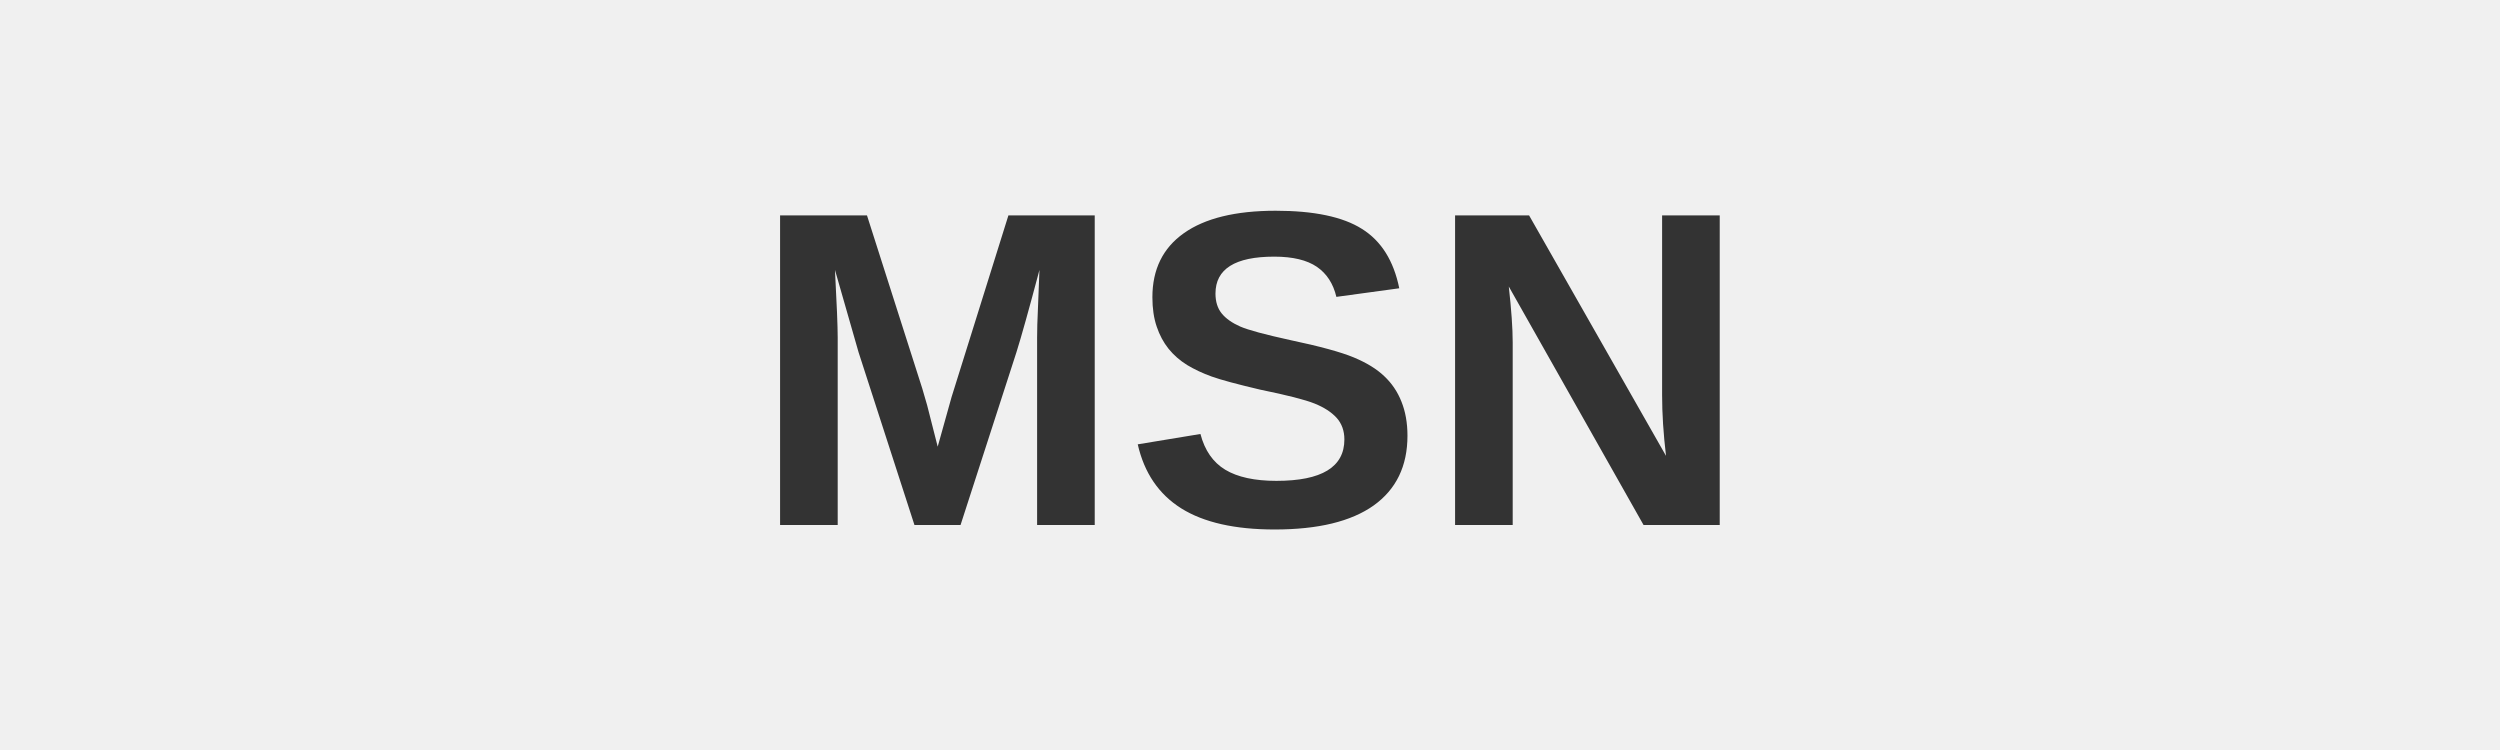
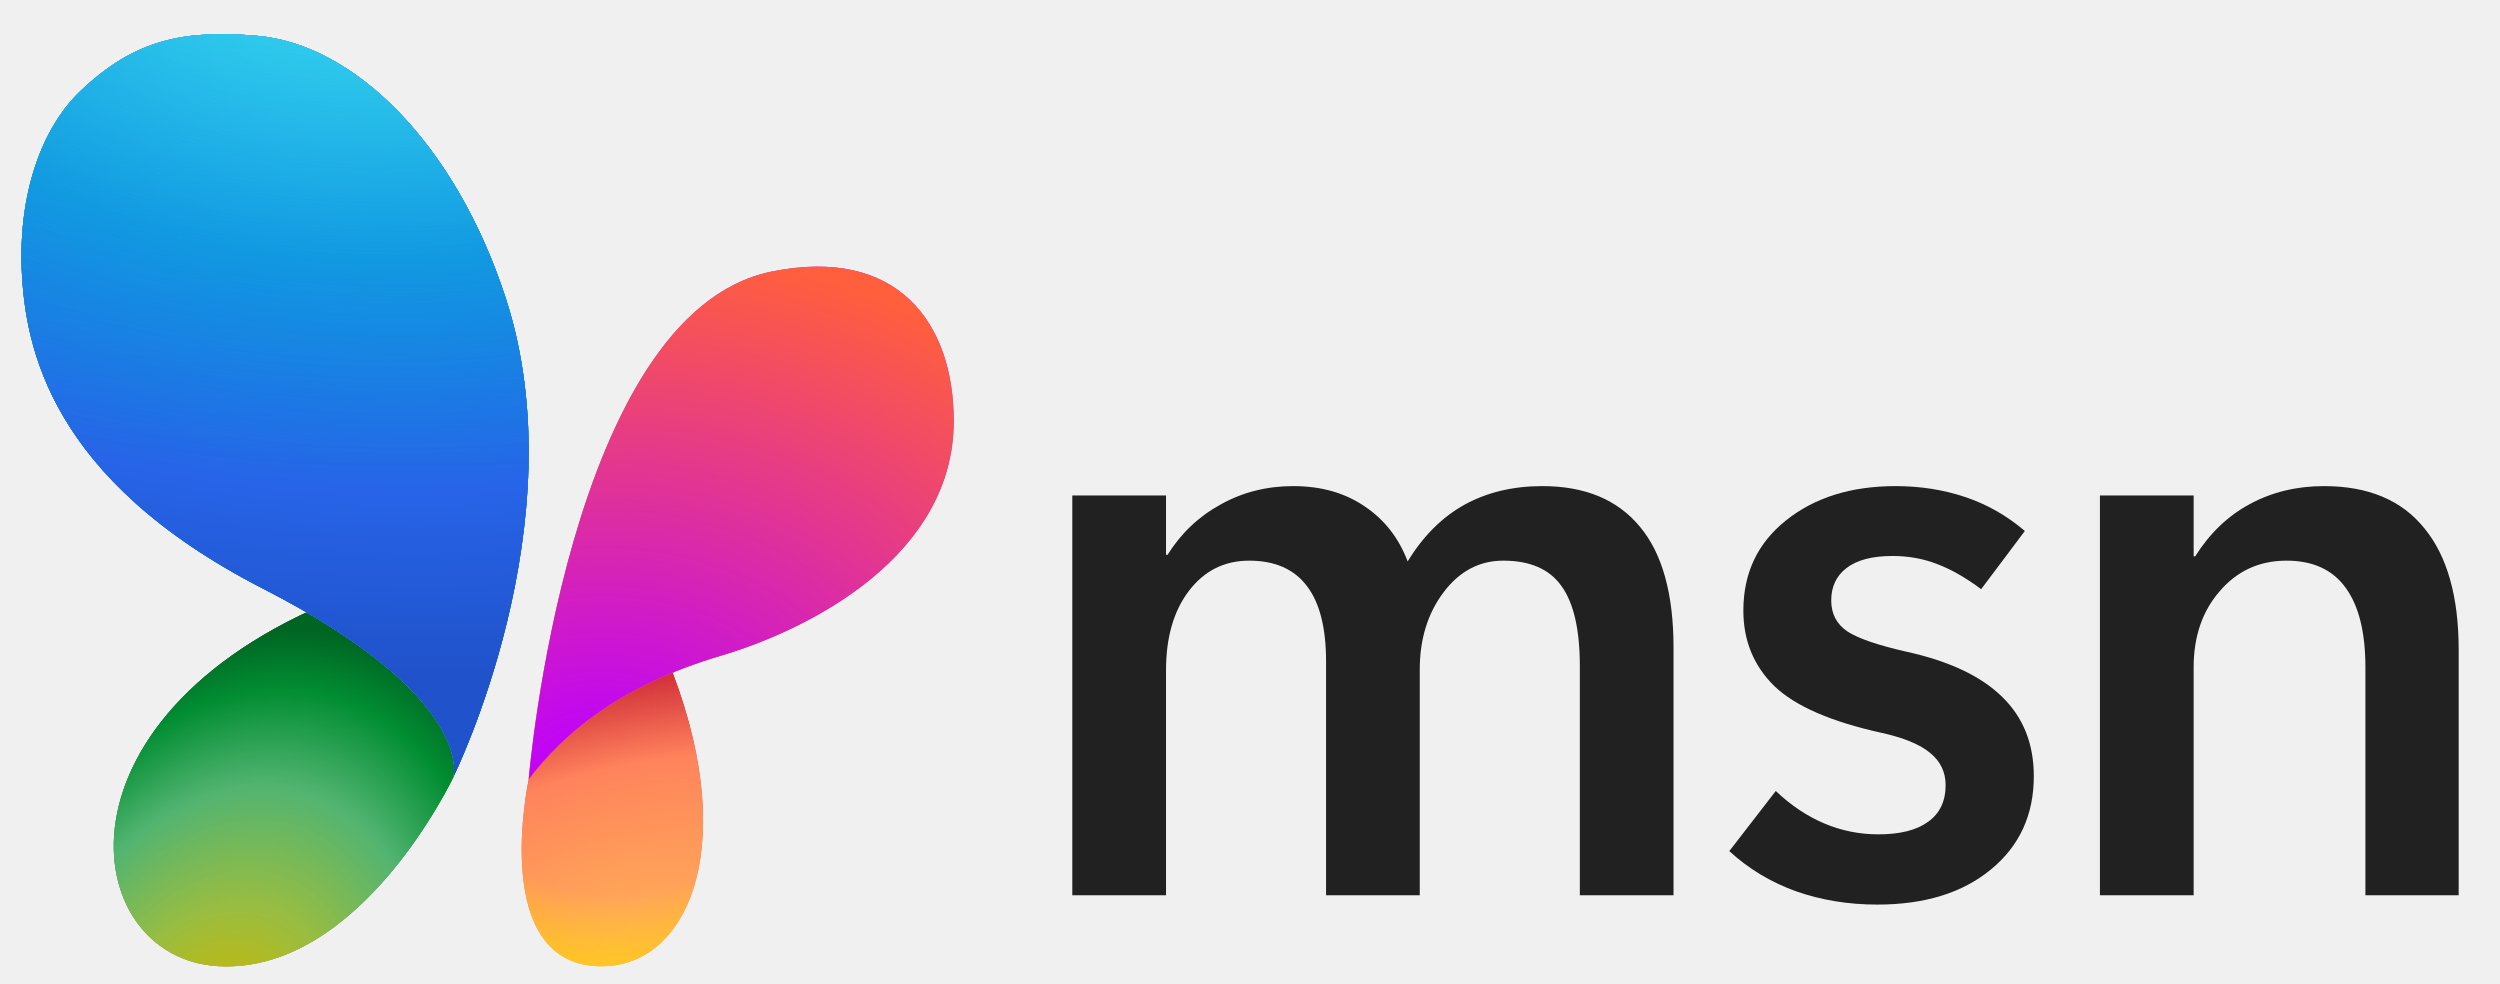
- <svg xmlns="http://www.w3.org/2000/svg" viewBox="0 0 200 60">
-   <text x="100" y="42" text-anchor="middle" font-family="'Segoe UI', Arial, sans-serif" font-size="36" font-weight="600" fill="#333">MSN</text>
+ <svg xmlns="http://www.w3.org/2000/svg" viewBox="0 0 61 24" fill="none">
+   <g clip-path="url(#clip0_916_90333)">
+     <path d="M59.992 21.844H57.716V16.281C57.716 15.424 57.554 14.776 57.23 14.337C56.913 13.899 56.433 13.68 55.792 13.68C55.131 13.68 54.588 13.928 54.163 14.423C53.737 14.912 53.525 15.531 53.525 16.281V21.844H51.238V12.09H53.525V13.575H53.563C53.918 13.01 54.363 12.585 54.896 12.299C55.436 12.007 56.039 11.861 56.706 11.861C57.786 11.861 58.602 12.204 59.154 12.889C59.713 13.569 59.992 14.56 59.992 15.862V21.844Z" fill="#212121" />
+     <path d="M42.195 20.767L43.329 19.3C43.697 19.65 44.091 19.913 44.51 20.091C44.929 20.269 45.371 20.358 45.834 20.358C46.361 20.358 46.765 20.256 47.044 20.053C47.33 19.85 47.473 19.551 47.473 19.158C47.473 18.84 47.349 18.58 47.101 18.376C46.853 18.167 46.457 18.002 45.91 17.881C44.672 17.608 43.799 17.227 43.291 16.738C42.789 16.243 42.538 15.63 42.538 14.899C42.538 13.985 42.884 13.252 43.577 12.699C44.275 12.14 45.168 11.861 46.253 11.861C46.856 11.861 47.422 11.95 47.949 12.127C48.482 12.305 48.968 12.582 49.406 12.956L48.34 14.376C47.965 14.096 47.609 13.893 47.273 13.766C46.936 13.633 46.571 13.566 46.177 13.566C45.682 13.566 45.307 13.665 45.053 13.861C44.806 14.052 44.682 14.315 44.682 14.652C44.682 14.976 44.812 15.226 45.072 15.404C45.333 15.576 45.812 15.741 46.511 15.9C47.552 16.128 48.33 16.494 48.844 16.995C49.365 17.497 49.625 18.145 49.625 18.938C49.625 19.884 49.276 20.643 48.578 21.215C47.886 21.787 46.961 22.072 45.806 22.072C45.101 22.072 44.44 21.964 43.824 21.748C43.208 21.526 42.665 21.199 42.195 20.767Z" fill="#212121" />
+     <path d="M40.834 21.844H38.548V16.252C38.548 15.363 38.398 14.712 38.1 14.3C37.808 13.887 37.335 13.68 36.68 13.68C36.096 13.68 35.61 13.938 35.223 14.452C34.836 14.966 34.642 15.595 34.642 16.338V21.844H32.356V16.138C32.356 15.319 32.2 14.706 31.889 14.3C31.578 13.887 31.108 13.68 30.479 13.68C29.876 13.68 29.387 13.925 29.012 14.414C28.638 14.903 28.451 15.551 28.451 16.357V21.844H26.164V12.09H28.451V13.537H28.488C28.819 13.01 29.25 12.601 29.784 12.309C30.317 12.01 30.908 11.861 31.556 11.861C32.235 11.861 32.816 12.026 33.299 12.356C33.782 12.68 34.131 13.128 34.347 13.699C34.721 13.084 35.182 12.623 35.728 12.318C36.281 12.013 36.916 11.861 37.633 11.861C38.675 11.861 39.468 12.191 40.014 12.852C40.561 13.506 40.834 14.49 40.834 15.805V21.844Z" fill="#212121" />
+     <path d="M11.069 18.946C11.069 18.946 8.812 23.751 5.34 23.575C1.869 23.4 1.006 17.287 8.65 14.452C8.65 14.452 11.804 15.676 11.068 18.946H11.069Z" fill="#6B6B6B" />
+     <path d="M11.069 18.946C11.069 18.946 8.812 23.751 5.34 23.575C1.869 23.4 1.006 17.287 8.65 14.452C8.65 14.452 11.804 15.676 11.068 18.946H11.069Z" fill="url(#paint0_radial_916_90333)" />
+     <path d="M11.069 18.946C11.069 18.946 8.812 23.751 5.34 23.575C1.869 23.4 1.006 17.287 8.65 14.452C8.65 14.452 11.804 15.676 11.068 18.946H11.069Z" fill="url(#paint1_radial_916_90333)" />
+     <path d="M12.901 19.017C12.901 19.017 11.901 23.616 14.716 23.576C16.839 23.545 18.115 20.527 16.256 16.019C16.256 16.019 14.675 15.267 12.901 19.017Z" fill="url(#paint2_radial_916_90333)" />
+     <path d="M12.901 19.017C12.901 19.017 11.901 23.616 14.716 23.576C16.839 23.545 18.115 20.527 16.256 16.019C16.256 16.019 14.675 15.267 12.901 19.017Z" fill="url(#paint3_radial_916_90333)" />
+     <path d="M12.901 19.017C12.901 19.017 11.901 23.616 14.716 23.576C16.839 23.545 18.115 20.527 16.256 16.019C16.256 16.019 14.675 15.267 12.901 19.017Z" fill="url(#paint4_radial_916_90333)" />
+     <path d="M12.9 19.016C12.9 19.016 13.849 7.646 18.819 6.628C21.895 5.998 23.271 7.874 23.271 10.272C23.271 13.544 19.817 15.338 17.59 15.999C15.088 16.742 13.738 17.915 12.9 19.017V19.016Z" fill="url(#paint5_radial_916_90333)" />
+     <path d="M12.9 19.016C12.9 19.016 13.849 7.646 18.819 6.628C21.895 5.998 23.271 7.874 23.271 10.272C23.271 13.544 19.817 15.338 17.59 15.999C15.088 16.742 13.738 17.915 12.9 19.017V19.016Z" fill="url(#paint6_radial_916_90333)" />
+     <path d="M12.9 19.016C12.9 19.016 13.849 7.646 18.819 6.628C21.895 5.998 23.271 7.874 23.271 10.272C23.271 13.544 19.817 15.338 17.59 15.999C15.088 16.742 13.738 17.915 12.9 19.017V19.016Z" fill="url(#paint7_radial_916_90333)" />
+     <path d="M11.066 18.947C11.066 18.947 11.617 17.026 6.42 14.363C1.222 11.699 0.614 8.465 0.531 6.601C0.449 4.736 1.01 3.135 1.953 2.231C3.289 0.95 4.503 0.722 6.277 0.874C8.634 1.077 11.104 3.491 12.337 7.267C14.129 12.755 11.066 18.947 11.066 18.947Z" fill="url(#paint8_linear_916_90333)" />
+     <path d="M11.066 18.947C11.066 18.947 11.617 17.026 6.42 14.363C1.222 11.699 0.614 8.465 0.531 6.601C0.449 4.736 1.01 3.135 1.953 2.231C3.289 0.95 4.503 0.722 6.277 0.874C8.634 1.077 11.104 3.491 12.337 7.267C14.129 12.755 11.066 18.947 11.066 18.947Z" fill="url(#paint9_radial_916_90333)" />
+     <path d="M11.066 18.947C11.066 18.947 11.617 17.026 6.42 14.363C1.222 11.699 0.614 8.465 0.531 6.601C0.449 4.736 1.01 3.135 1.953 2.231C3.289 0.95 4.503 0.722 6.277 0.874C8.634 1.077 11.104 3.491 12.337 7.267C14.129 12.755 11.066 18.947 11.066 18.947Z" fill="url(#paint10_radial_916_90333)" fill-opacity="0.2" />
+     <path d="M11.066 18.947C11.066 18.947 11.617 17.026 6.42 14.363C1.222 11.699 0.614 8.465 0.531 6.601C0.449 4.736 1.01 3.135 1.953 2.231C3.289 0.95 4.503 0.722 6.277 0.874C8.634 1.077 11.104 3.491 12.337 7.267C14.129 12.755 11.066 18.947 11.066 18.947Z" fill="url(#paint11_radial_916_90333)" />
+     <path d="M11.066 18.947C11.066 18.947 11.617 17.026 6.42 14.363C1.222 11.699 0.614 8.465 0.531 6.601C0.449 4.736 1.01 3.135 1.953 2.231C3.289 0.95 4.503 0.722 6.277 0.874C8.634 1.077 11.104 3.491 12.337 7.267C14.129 12.755 11.066 18.947 11.066 18.947Z" fill="url(#paint12_radial_916_90333)" />
+     <path d="M11.066 18.947C11.066 18.947 11.617 17.026 6.42 14.363C1.222 11.699 0.614 8.465 0.531 6.601C0.449 4.736 1.01 3.135 1.953 2.231C3.289 0.95 4.503 0.722 6.277 0.874C8.634 1.077 11.104 3.491 12.337 7.267C14.129 12.755 11.066 18.947 11.066 18.947Z" fill="url(#paint13_linear_916_90333)" />
+     <path d="M11.066 18.947C11.066 18.947 11.617 17.026 6.42 14.363C1.222 11.699 0.614 8.465 0.531 6.601C0.449 4.736 1.01 3.135 1.953 2.231C3.289 0.95 4.503 0.722 6.277 0.874C8.634 1.077 11.104 3.491 12.337 7.267C14.129 12.755 11.066 18.947 11.066 18.947Z" fill="url(#paint14_radial_916_90333)" />
+     <path d="M11.066 18.947C11.066 18.947 11.617 17.026 6.42 14.363C1.222 11.699 0.614 8.465 0.531 6.601C0.449 4.736 1.01 3.135 1.953 2.231C3.289 0.95 4.503 0.722 6.277 0.874C8.634 1.077 11.104 3.491 12.337 7.267C14.129 12.755 11.066 18.947 11.066 18.947Z" fill="url(#paint15_radial_916_90333)" fill-opacity="0.2" />
+     <path d="M11.066 18.947C11.066 18.947 11.617 17.026 6.42 14.363C1.222 11.699 0.614 8.465 0.531 6.601C0.449 4.736 1.01 3.135 1.953 2.231C3.289 0.95 4.503 0.722 6.277 0.874C8.634 1.077 11.104 3.491 12.337 7.267C14.129 12.755 11.066 18.947 11.066 18.947Z" fill="url(#paint16_radial_916_90333)" />
+     <path d="M11.066 18.947C11.066 18.947 11.617 17.026 6.42 14.363C1.222 11.699 0.614 8.465 0.531 6.601C0.449 4.736 1.01 3.135 1.953 2.231C3.289 0.95 4.503 0.722 6.277 0.874C8.634 1.077 11.104 3.491 12.337 7.267C14.129 12.755 11.066 18.947 11.066 18.947Z" fill="url(#paint17_radial_916_90333)" />
+     <path d="M11.066 18.947C11.066 18.947 11.617 17.026 6.42 14.363C1.222 11.699 0.614 8.465 0.531 6.601C0.449 4.736 1.01 3.135 1.953 2.231C3.289 0.95 4.503 0.722 6.277 0.874C8.634 1.077 11.104 3.491 12.337 7.267C14.129 12.755 11.066 18.947 11.066 18.947Z" fill="url(#paint18_radial_916_90333)" />
+   </g>
+   <defs>
+     <radialGradient id="paint0_radial_916_90333" cx="0" cy="0" r="1" gradientUnits="userSpaceOnUse" gradientTransform="translate(5.00545 26.8489) rotate(-71.1595) scale(13.4715 8.82005)">
+       <stop offset="0.045" stop-color="#FFC800" stop-opacity="0.784" />
+       <stop offset="0.368" stop-color="#98BD42" />
+       <stop offset="0.587" stop-color="#52B471" />
+       <stop offset="0.767" stop-color="#018D32" />
+       <stop offset="0.878" stop-color="#006523" />
+     </radialGradient>
+     <radialGradient id="paint1_radial_916_90333" cx="0" cy="0" r="1" gradientUnits="userSpaceOnUse" gradientTransform="translate(5.00545 26.8489) rotate(-71.1595) scale(13.4715 8.82005)">
+       <stop offset="0.045" stop-color="#FFC800" />
+       <stop offset="0.257" stop-color="#B5BA1E" />
+       <stop offset="0.368" stop-color="#98BD42" />
+       <stop offset="0.587" stop-color="#52B471" />
+       <stop offset="0.767" stop-color="#018D32" />
+       <stop offset="0.878" stop-color="#006523" />
+     </radialGradient>
+     <radialGradient id="paint2_radial_916_90333" cx="0" cy="0" r="1" gradientUnits="userSpaceOnUse" gradientTransform="translate(14.9114 24.0499) rotate(-106.858) scale(7.42626 6.96563)">
+       <stop stop-color="#FFC800" />
+       <stop offset="0.287" stop-color="#FFB657" />
+       <stop offset="0.642" stop-color="#FF5F3D" />
+       <stop offset="1" stop-color="#B43014" />
+     </radialGradient>
+     <radialGradient id="paint3_radial_916_90333" cx="0" cy="0" r="1" gradientUnits="userSpaceOnUse" gradientTransform="translate(14.9417 23.576) rotate(-107.718) scale(7.2719 13.2547)">
+       <stop stop-color="#FFB657" />
+       <stop offset="0.643" stop-color="#FF835C" />
+       <stop offset="0.961" stop-color="#CA2134" />
+     </radialGradient>
+     <radialGradient id="paint4_radial_916_90333" cx="0" cy="0" r="1" gradientUnits="userSpaceOnUse" gradientTransform="translate(15.1862 15.957) rotate(94.5479) scale(8.4046 7.14811)">
+       <stop offset="0.707" stop-color="#FFCD0F" stop-opacity="0" />
+       <stop offset="1" stop-color="#FFCD0F" />
+     </radialGradient>
+     <radialGradient id="paint5_radial_916_90333" cx="0" cy="0" r="1" gradientUnits="userSpaceOnUse" gradientTransform="translate(21.501 4.49357) rotate(111.144) scale(13.2544 10.5124)">
+       <stop offset="0.066" stop-color="#BD00FF" />
+       <stop offset="1" stop-color="#FF5F3D" />
+     </radialGradient>
+     <radialGradient id="paint6_radial_916_90333" cx="0" cy="0" r="1" gradientUnits="userSpaceOnUse" gradientTransform="translate(13.2309 19.2678) rotate(-72.3499) scale(8.94983 19.2249)">
+       <stop stop-color="#FF9E3D" />
+       <stop offset="1" stop-color="#E23694" stop-opacity="0" />
+     </radialGradient>
+     <radialGradient id="paint7_radial_916_90333" cx="0" cy="0" r="1" gradientUnits="userSpaceOnUse" gradientTransform="translate(14.6955 19.3537) rotate(-91.116) scale(13.2691 15.8636)">
+       <stop offset="0.066" stop-color="#BD00FF" />
+       <stop offset="1" stop-color="#FF5F3D" />
+     </radialGradient>
+     <linearGradient id="paint8_linear_916_90333" x1="12.27" y1="18.946" x2="5.1" y2="-0.056" gradientUnits="userSpaceOnUse">
+       <stop offset="0.38" stop-color="#0D91E1" />
+       <stop offset="0.75" stop-color="#2FA2AA" />
+     </linearGradient>
+     <radialGradient id="paint9_radial_916_90333" cx="0" cy="0" r="1" gradientUnits="userSpaceOnUse" gradientTransform="translate(9.00887 15.9086) rotate(-90.4465) scale(16.5837 29.3628)">
+       <stop stop-color="#3DCBFF" />
+       <stop offset="1" stop-color="#0D91E1" stop-opacity="0" />
+     </radialGradient>
+     <radialGradient id="paint10_radial_916_90333" cx="0" cy="0" r="1" gradientUnits="userSpaceOnUse" gradientTransform="translate(9.52586 17.5025) rotate(-87.9282) scale(16.6803 28.9341)">
+       <stop stop-color="white" />
+       <stop offset="1" stop-color="#0D91E1" stop-opacity="0" />
+     </radialGradient>
+     <radialGradient id="paint11_radial_916_90333" cx="0" cy="0" r="1" gradientUnits="userSpaceOnUse" gradientTransform="translate(8.75044 -2.65593) rotate(89.3969) scale(20.461 32.46)">
+       <stop offset="0.015" stop-color="#0A308F" />
+       <stop offset="0.205" stop-color="#2253CE" />
+       <stop offset="1" stop-color="#2253CE" stop-opacity="0" />
+     </radialGradient>
+     <radialGradient id="paint12_radial_916_90333" cx="0" cy="0" r="1" gradientUnits="userSpaceOnUse" gradientTransform="translate(11.8088 20.4744) rotate(-92.872) scale(12.8951 22.8318)">
+       <stop stop-color="#3DEE7B" />
+       <stop offset="1" stop-color="#0D91E1" stop-opacity="0" />
+     </radialGradient>
+     <linearGradient id="paint13_linear_916_90333" x1="12.27" y1="18.946" x2="5.1" y2="-0.056" gradientUnits="userSpaceOnUse">
+       <stop offset="0.38" stop-color="#0D91E1" />
+       <stop offset="0.75" stop-color="#2FA2AA" />
+     </linearGradient>
+     <radialGradient id="paint14_radial_916_90333" cx="0" cy="0" r="1" gradientUnits="userSpaceOnUse" gradientTransform="translate(5.82145 1.30682) rotate(88.1795) scale(17.6259 31.208)">
+       <stop stop-color="#3DCBFF" />
+       <stop offset="1" stop-color="#0D91E1" stop-opacity="0" />
+     </radialGradient>
+     <radialGradient id="paint15_radial_916_90333" cx="0" cy="0" r="1" gradientUnits="userSpaceOnUse" gradientTransform="translate(5.51993 -0.28689) rotate(91.9349) scale(12.757 22.1286)">
+       <stop stop-color="white" />
+       <stop offset="1" stop-color="#0D91E1" stop-opacity="0" />
+     </radialGradient>
+     <radialGradient id="paint16_radial_916_90333" cx="0" cy="0" r="1" gradientUnits="userSpaceOnUse" gradientTransform="translate(6.25219 19.6991) rotate(-88.6872) scale(20.6806 32.8084)">
+       <stop offset="0.015" stop-color="#0A308F" />
+       <stop offset="0.205" stop-color="#2253CE" />
+       <stop offset="1" stop-color="#2253CE" stop-opacity="0" />
+     </radialGradient>
+     <radialGradient id="paint17_radial_916_90333" cx="0" cy="0" r="1" gradientUnits="userSpaceOnUse" gradientTransform="translate(8.20056 -0.873006) rotate(94.9679) scale(17.196 27.7394)">
+       <stop stop-color="#3BD5FF" />
+       <stop offset="0.417" stop-color="#0D91E1" />
+       <stop offset="0.744" stop-color="#2764E7" />
+       <stop offset="1" stop-color="#2052CB" />
+     </radialGradient>
+     <radialGradient id="paint18_radial_916_90333" cx="0" cy="0" r="1" gradientUnits="userSpaceOnUse" gradientTransform="translate(9.22424 -3.38819) rotate(91.8001) scale(15.0831 26.7058)">
+       <stop stop-color="#3DEEDF" stop-opacity="0.7" />
+       <stop offset="1" stop-color="#0D91E1" stop-opacity="0" />
+     </radialGradient>
+     <clipPath id="clip0_916_90333">
+       <rect width="61" height="24" fill="white" />
+     </clipPath>
+   </defs>
</svg>
